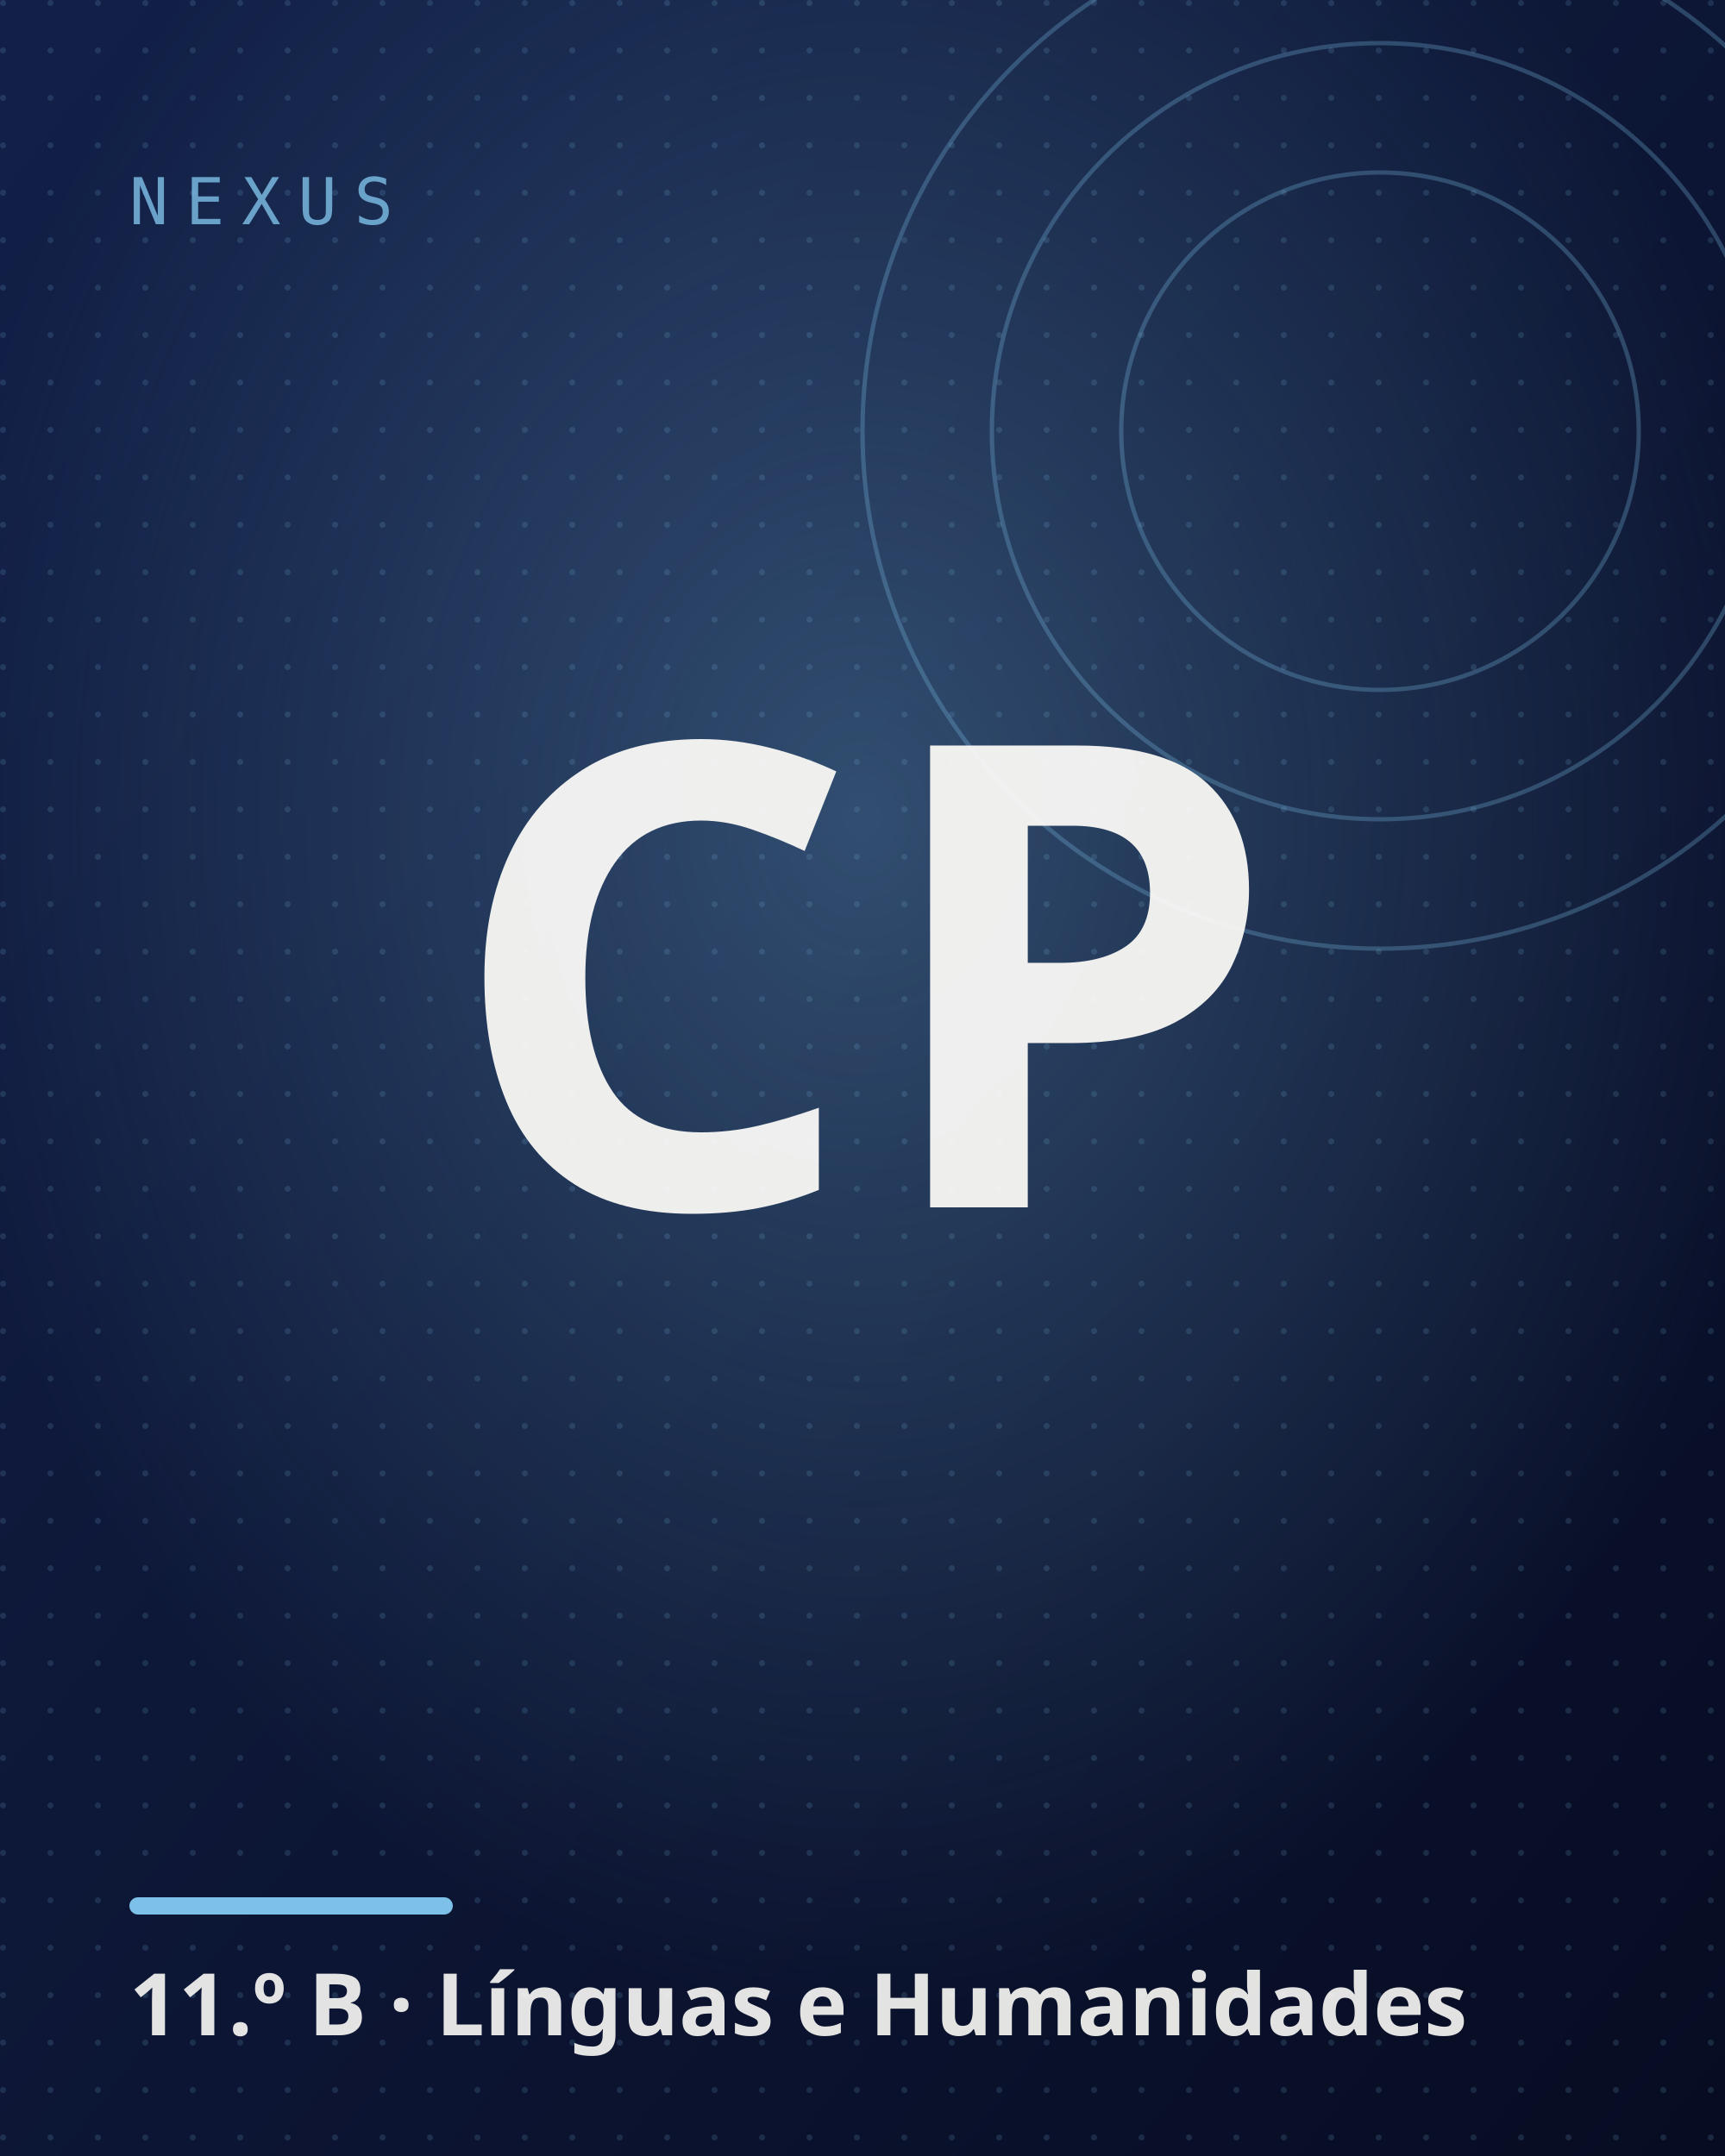
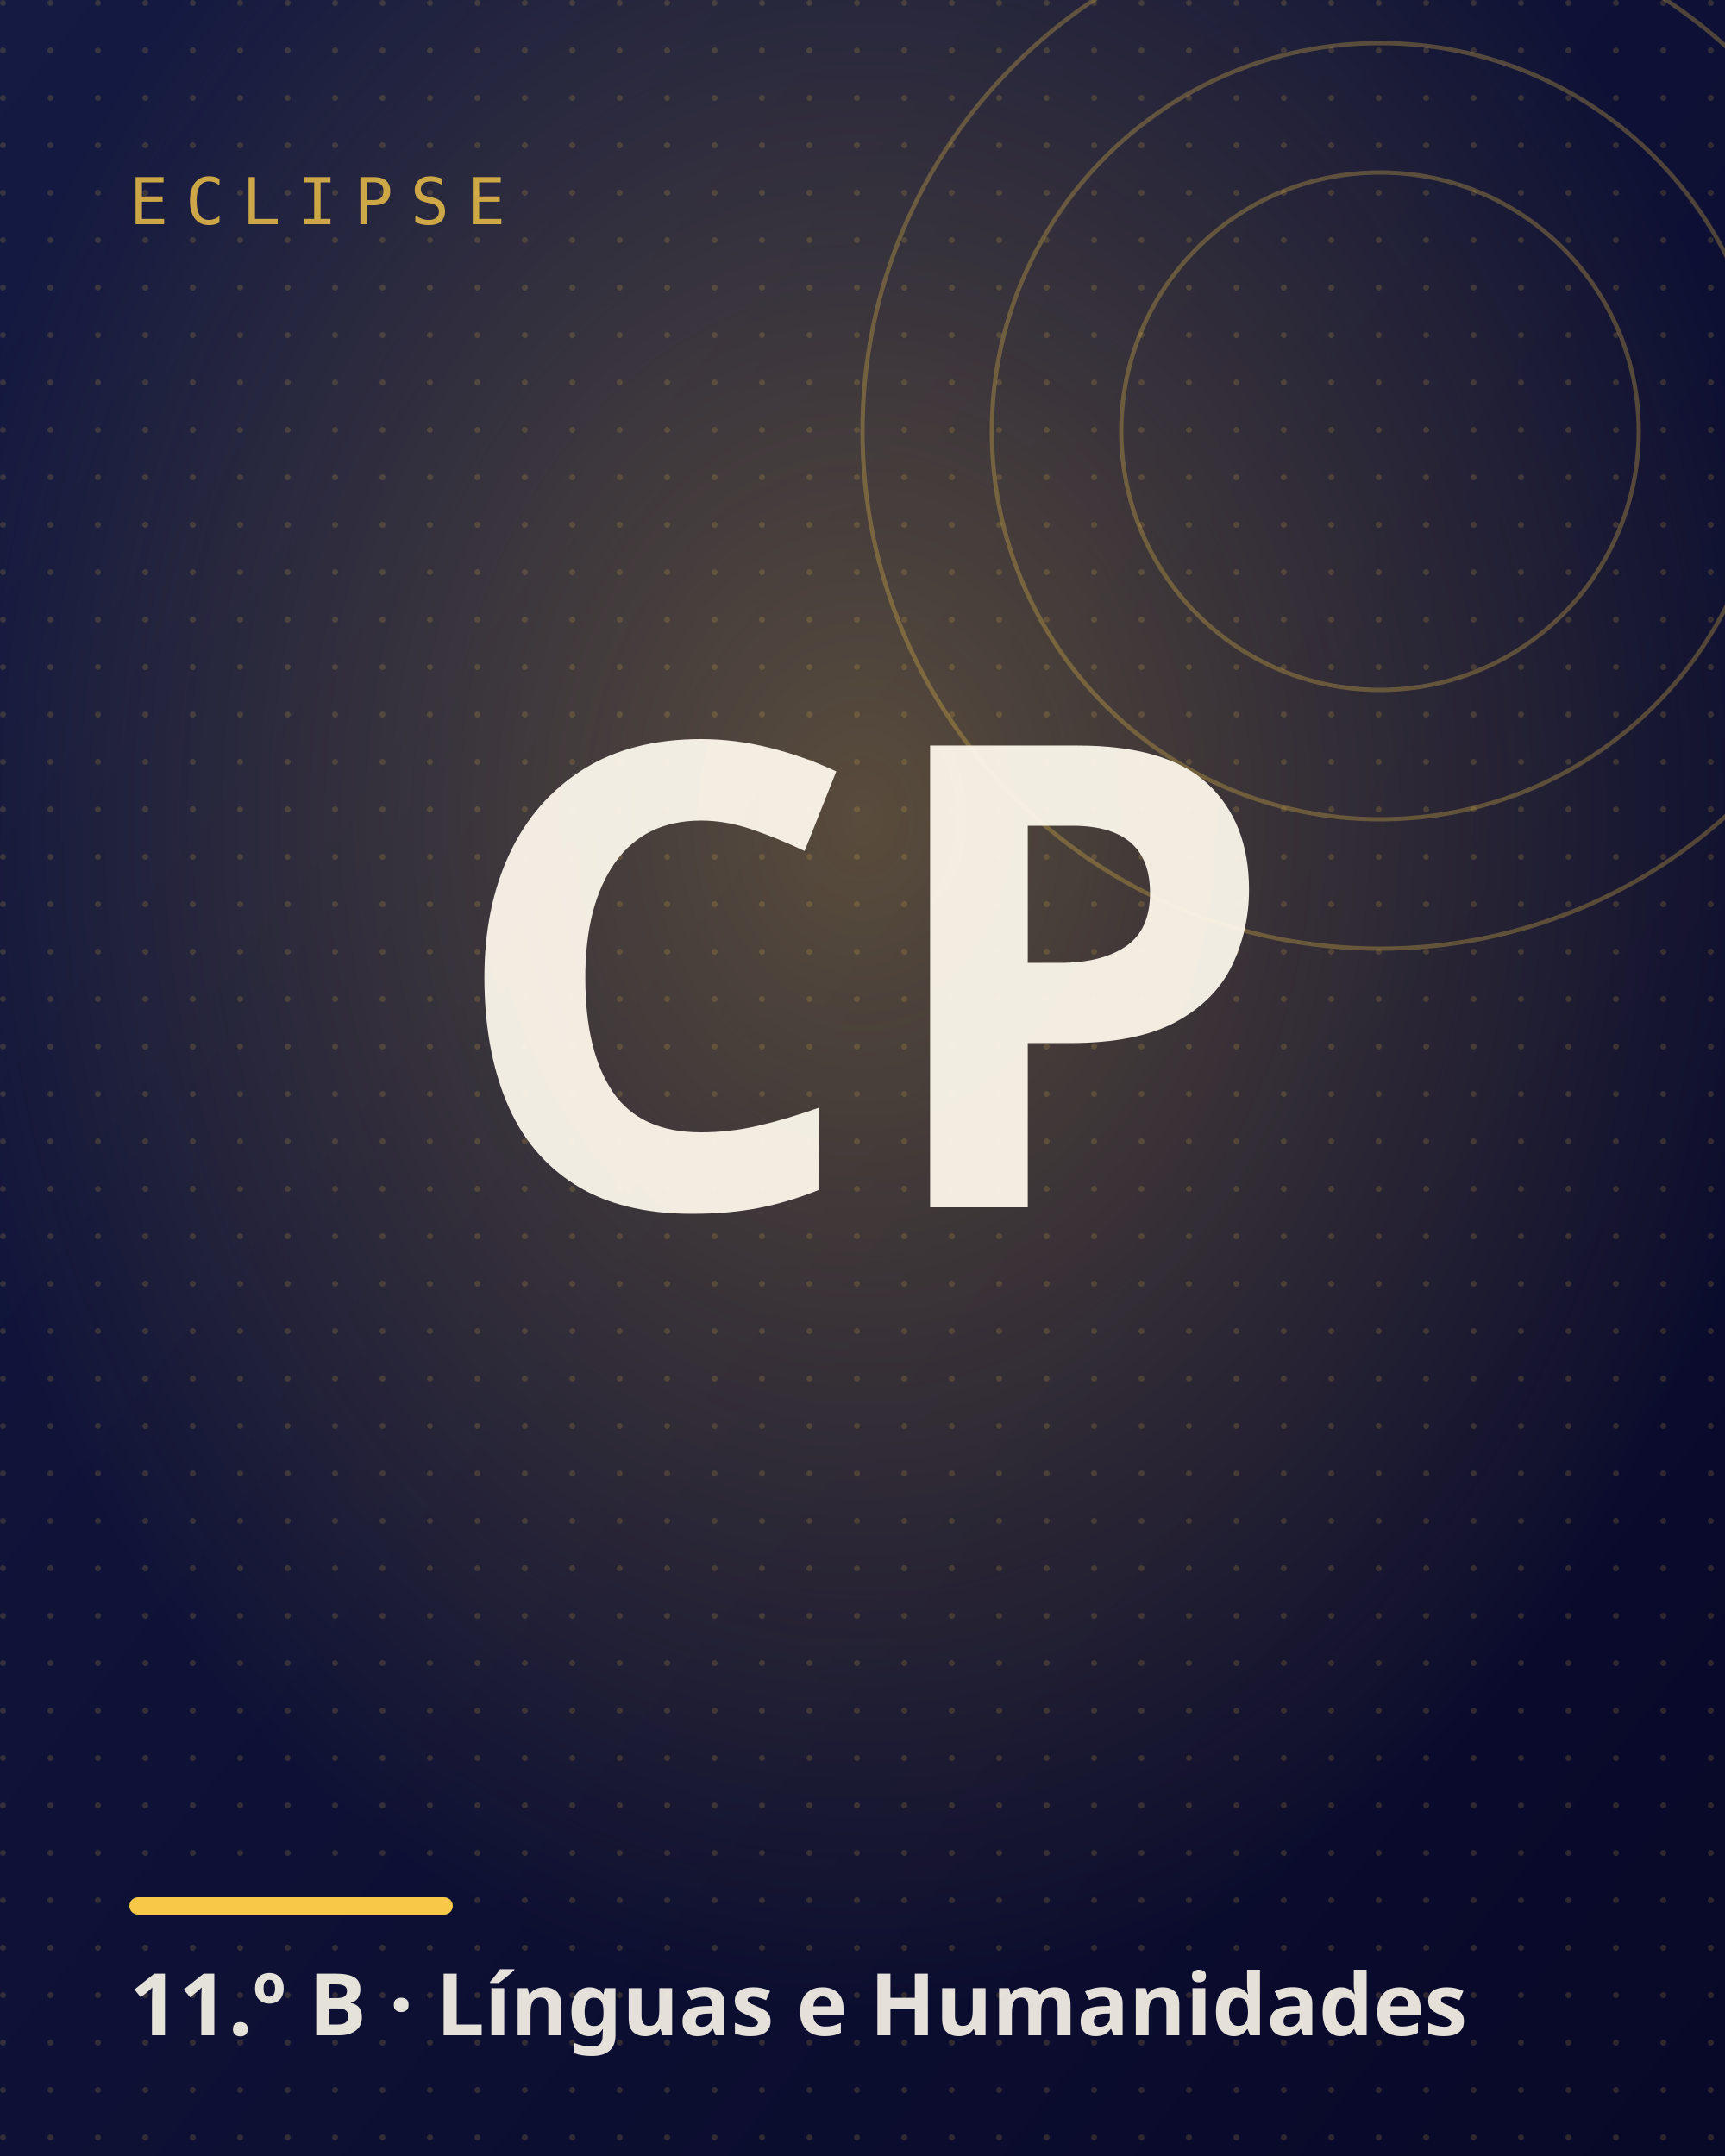
<svg xmlns="http://www.w3.org/2000/svg" viewBox="0 0 800 1000" role="img" aria-label="Retrato de Carolina Pires">
  <defs>
    <linearGradient id="bg" x1="0" y1="0" x2="1" y2="1">
-       <stop offset="0" stop-color="#122048" />
-       <stop offset="1" stop-color="#070c22" />
+       <stop offset="0" stop-color="#141a42" />
+       <stop offset="1" stop-color="#080828" />
    </linearGradient>
    <radialGradient id="glow" cx="50%" cy="38%" r="55%">
-       <stop offset="0" stop-color="#7ec1e8" stop-opacity="0.32" />
-       <stop offset="1" stop-color="#7ec1e8" stop-opacity="0" />
+       <stop offset="0" stop-color="#f8c848" stop-opacity="0.32" />
+       <stop offset="1" stop-color="#f8c848" stop-opacity="0" />
    </radialGradient>
    <pattern id="dots" width="22" height="22" patternUnits="userSpaceOnUse">
-       <circle cx="1.4" cy="1.4" r="1.4" fill="#7ec1e8" opacity="0.16" />
+       <circle cx="1.4" cy="1.4" r="1.4" fill="#f8c848" opacity="0.16" />
    </pattern>
  </defs>
  <rect width="800" height="1000" fill="url(#bg)" />
  <rect width="800" height="1000" fill="url(#dots)" />
  <rect width="800" height="1000" fill="url(#glow)" />
-   <g fill="none" stroke="#7ec1e8" stroke-opacity="0.28" stroke-width="2">
+   <g fill="none" stroke="#f8c848" stroke-opacity="0.28" stroke-width="2">
    <circle cx="640" cy="200" r="120" />
    <circle cx="640" cy="200" r="180" />
    <circle cx="640" cy="200" r="240" />
  </g>
-   <text x="60" y="104" font-family="ui-monospace, Consolas, monospace" font-size="30" letter-spacing="8" fill="#7ec1e8" opacity="0.8">NEXUS</text>
-   <text x="400" y="560" text-anchor="middle" font-family="Outfit, Segoe UI, sans-serif" font-weight="800" font-size="300" letter-spacing="6" fill="#fbfaf6" opacity="0.94">CP</text>
-   <rect x="60" y="880" width="150" height="8" rx="4" fill="#7ec1e8" />
-   <text x="60" y="944" font-family="Outfit, Segoe UI, sans-serif" font-weight="600" font-size="40" fill="#fbfaf6" opacity="0.9">11.º B · Línguas e Humanidades</text>
+   <text x="60" y="104" font-family="ui-monospace, Consolas, monospace" font-size="30" letter-spacing="8" fill="#f8c848" opacity="0.8">ECLIPSE</text>
+   <text x="400" y="560" text-anchor="middle" font-family="Outfit, Segoe UI, sans-serif" font-weight="800" font-size="300" letter-spacing="6" fill="#fdf8ec" opacity="0.94">CP</text>
+   <rect x="60" y="880" width="150" height="8" rx="4" fill="#f8c848" />
+   <text x="60" y="944" font-family="Outfit, Segoe UI, sans-serif" font-weight="600" font-size="40" fill="#fdf8ec" opacity="0.9">11.º B · Línguas e Humanidades</text>
</svg>
